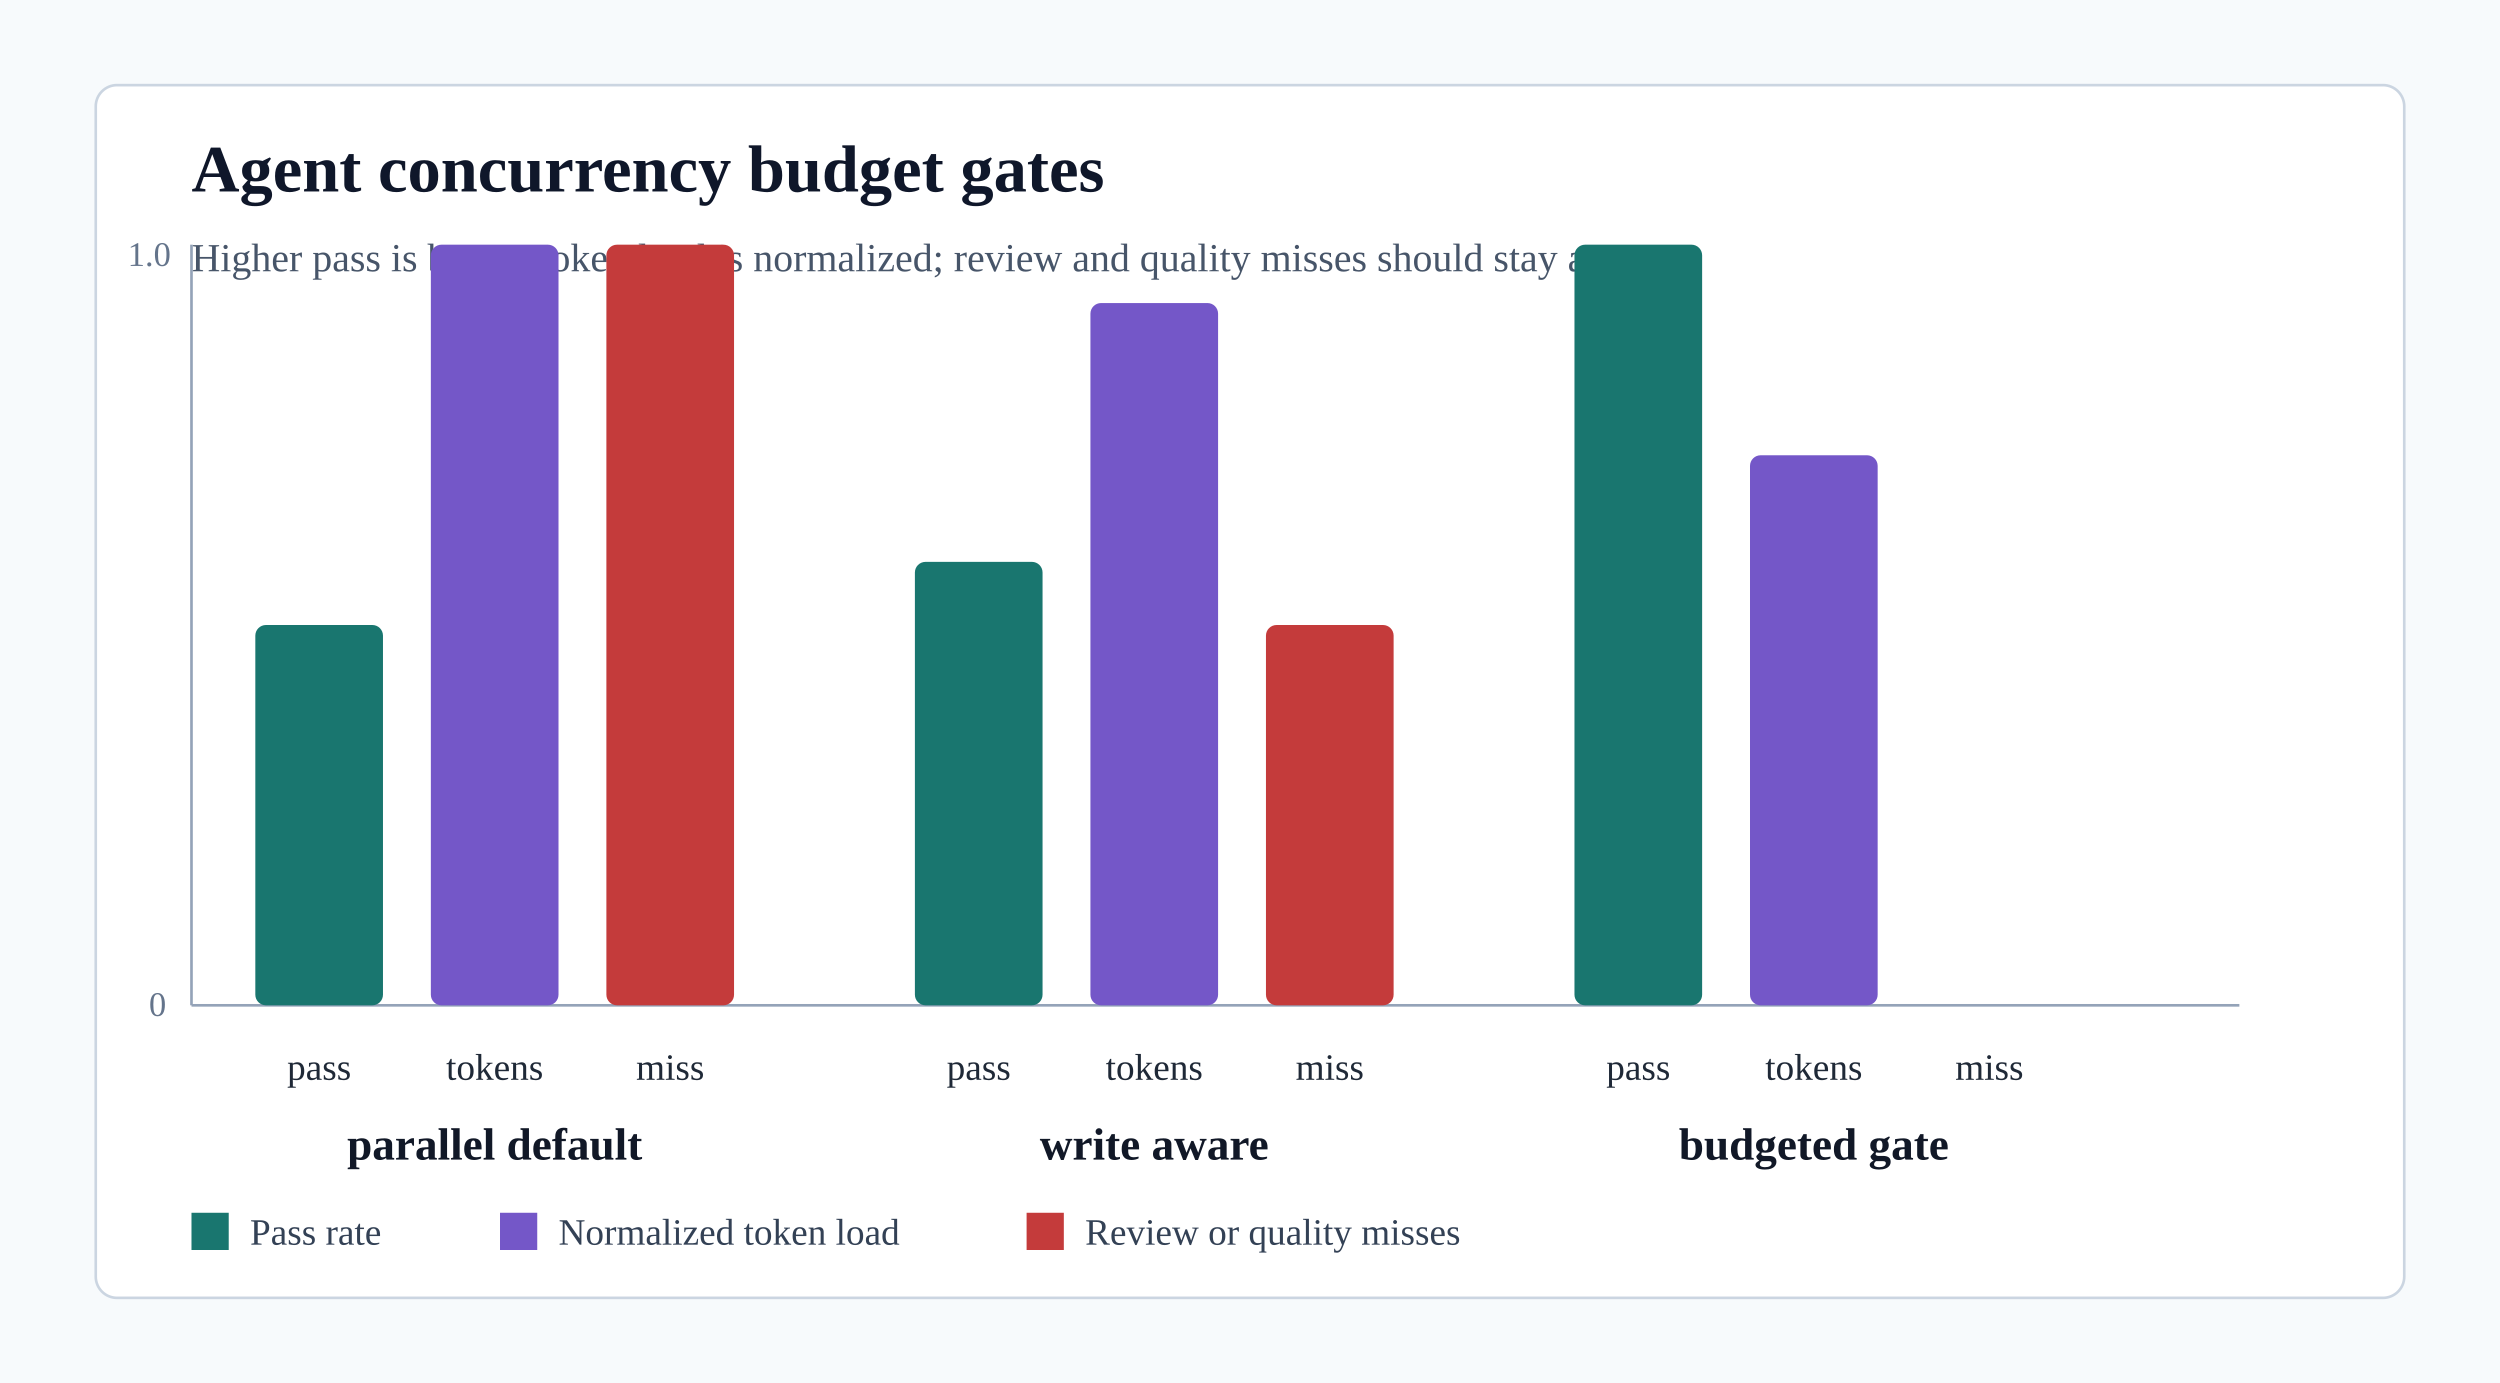
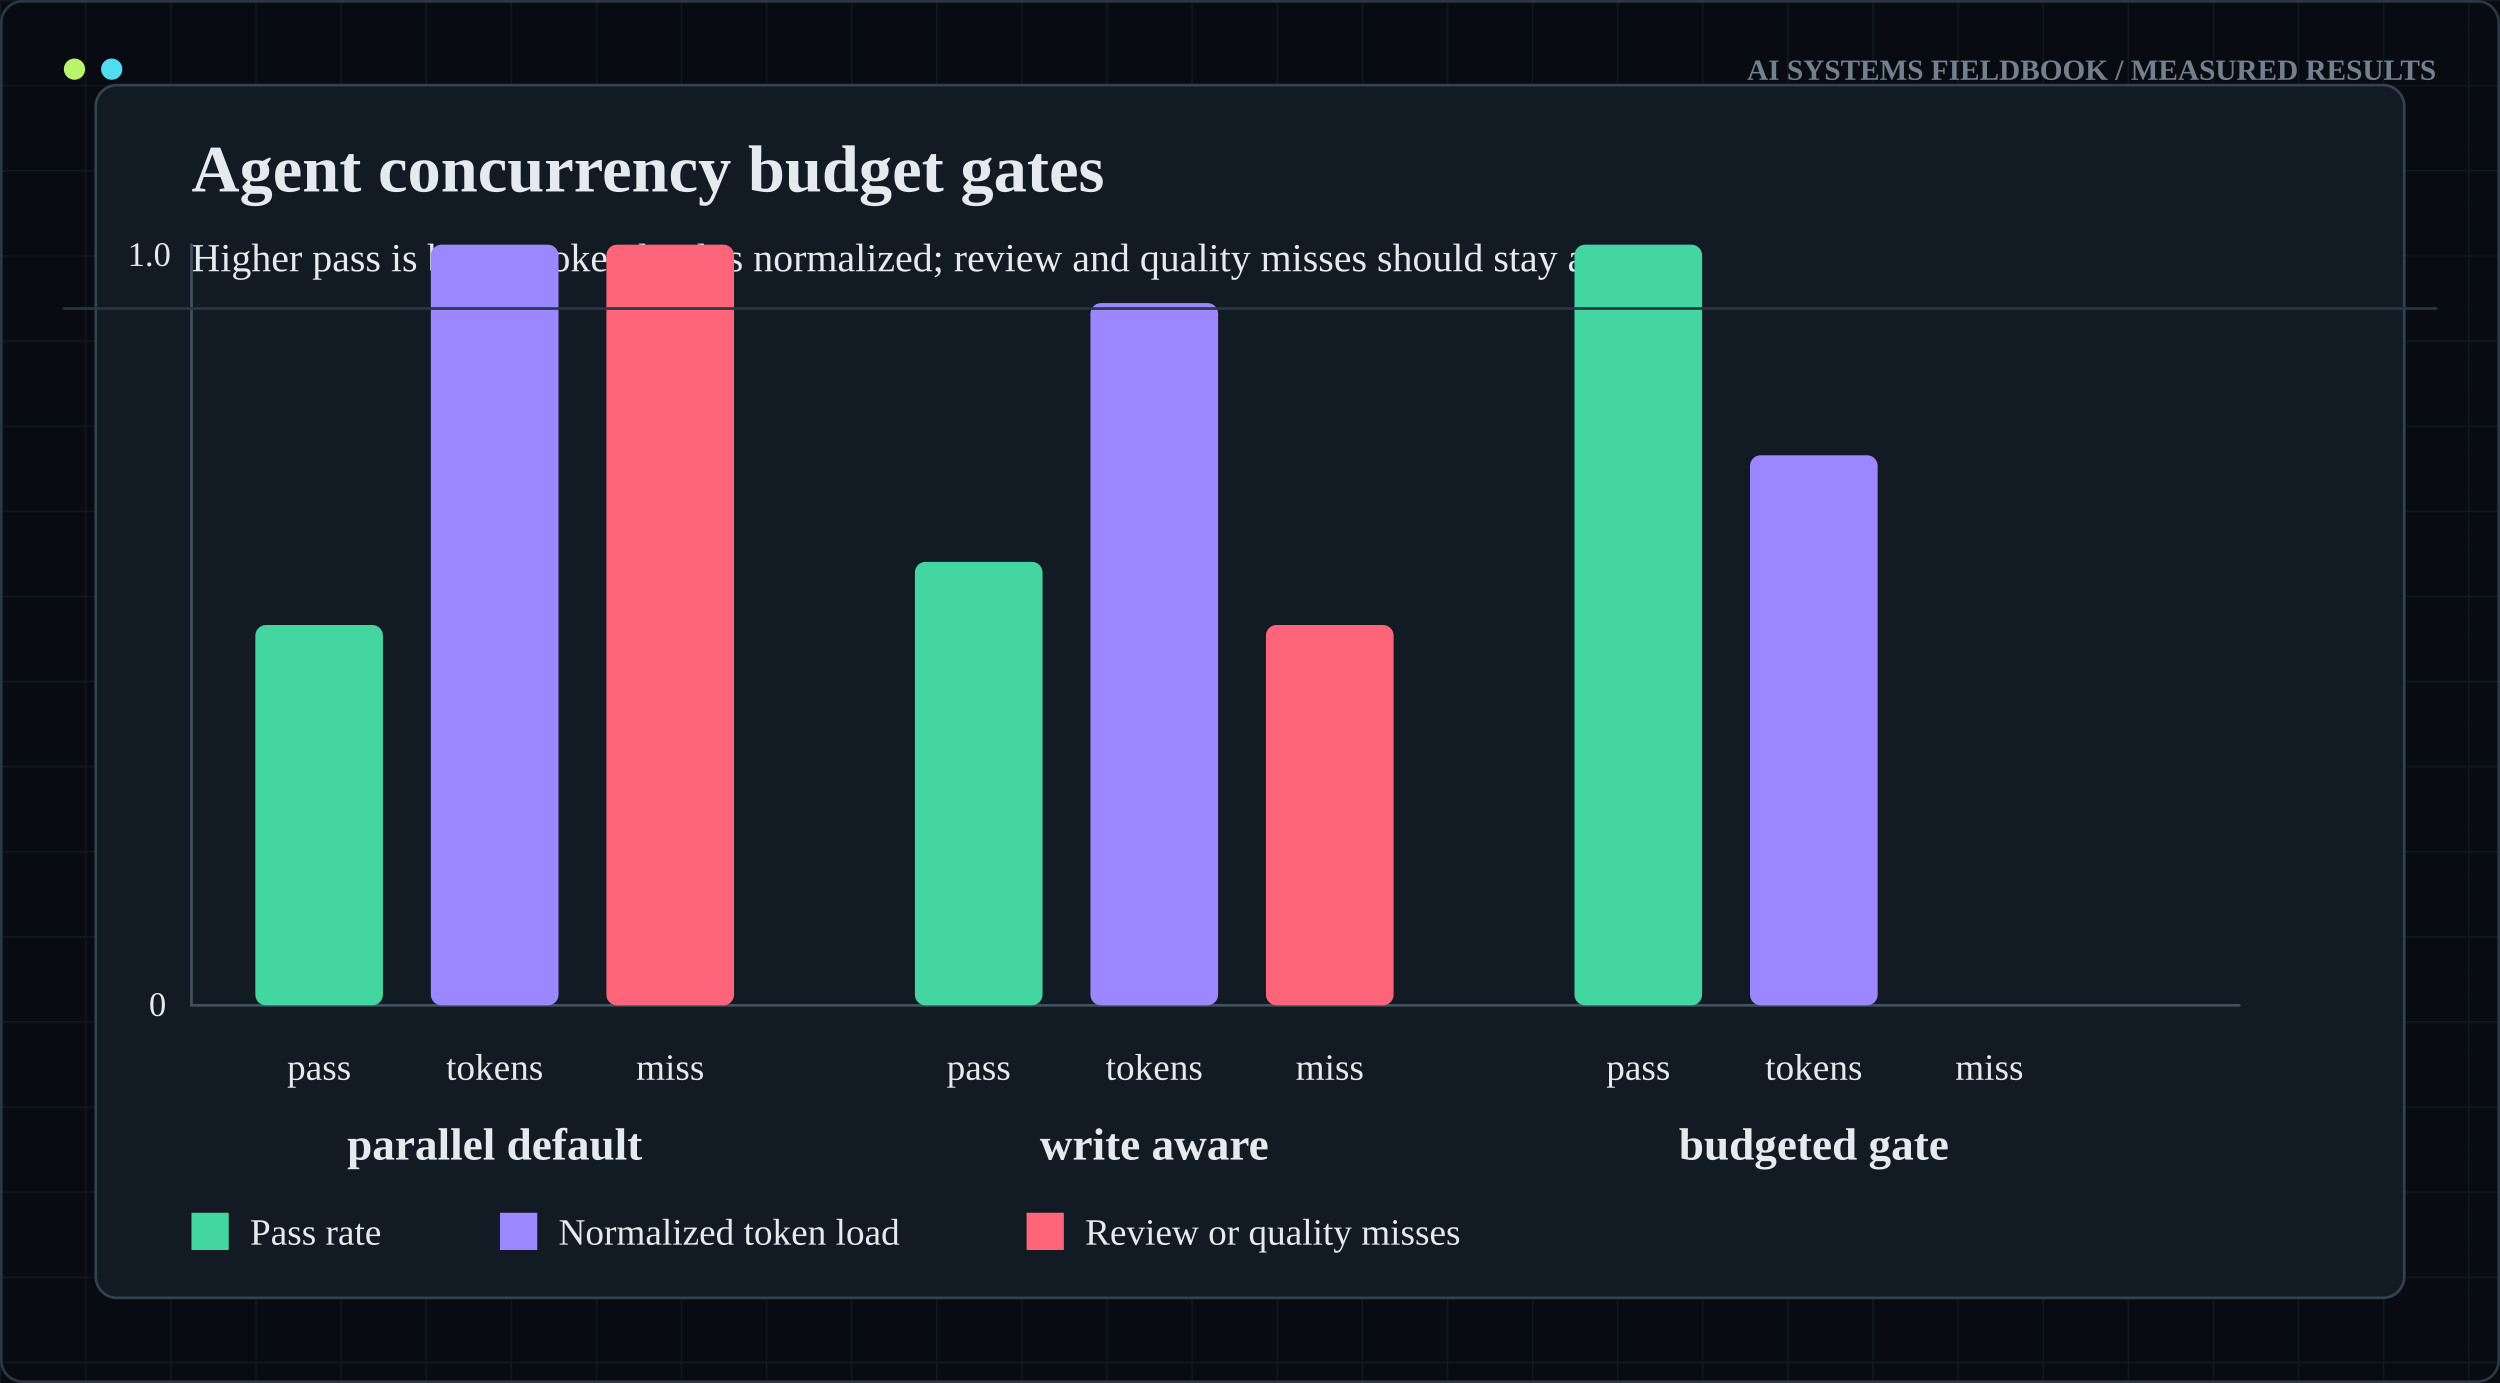
- <svg xmlns="http://www.w3.org/2000/svg" width="940" height="520" viewBox="0 0 940 520" role="img" aria-labelledby="title desc">
-   <rect width="940" height="520" fill="#f7fafc" />
-   <rect x="36" y="32" width="868" height="456" rx="8" fill="#ffffff" stroke="#cbd5e1" />
+ <svg xmlns="http://www.w3.org/2000/svg" width="940" height="520" viewBox="0 0 940 520" role="img" aria-labelledby="title desc" data-visual-quality="publication" data-visual-system="fieldbook-v2" data-text-fit="bounded">
+   <defs id="fieldbook-v2-defs">
+     <pattern id="fieldbook-grid" width="32" height="32" patternUnits="userSpaceOnUse">
+       <path d="M 32 0 L 0 0 0 32" fill="none" stroke="#27323d" stroke-width="1" />
+     </pattern>
+   </defs>
+   <g aria-hidden="true" data-fieldbook-frame="background">
+     <rect width="940" height="520" fill="#080c12" />
+     <rect width="940" height="520" fill="url(#fieldbook-grid)" opacity="0.32" />
+   </g>
+   <rect x="36" y="32" width="868" height="456" rx="8" fill="#121a23" stroke="#334250" />
  <text x="72" y="72" font-size="25" font-weight="700" fill="#0f172a">Agent concurrency budget gates</text>
  <text x="72" y="102" font-size="15" fill="#475569">Higher pass is better; token load is normalized; review and quality misses should stay at zero.</text>
-   <line x1="72" y1="378" x2="842" y2="378" stroke="#94a3b8" />
-   <line x1="72" y1="92" x2="72" y2="378" stroke="#94a3b8" />
+   <line x1="72" y1="378" x2="842" y2="378" stroke="#40515f" />
+   <line x1="72" y1="92" x2="72" y2="378" stroke="#40515f" />
  <text x="48" y="100" font-size="13" fill="#64748b">1.0</text>
  <text x="56" y="382" font-size="13" fill="#64748b">0</text>
  <g>
-     <rect x="96" y="235" width="48" height="143" rx="4" fill="#19766f" />
-     <rect x="162" y="92" width="48" height="286" rx="4" fill="#7457c8" />
-     <rect x="228" y="92" width="48" height="286" rx="4" fill="#c43b3b" />
+     <rect x="96" y="235" width="48" height="143" rx="4" fill="#43d6a0" />
+     <rect x="162" y="92" width="48" height="286" rx="4" fill="#9b87ff" />
+     <rect x="228" y="92" width="48" height="286" rx="4" fill="#ff657a" />
    <text x="120" y="406" text-anchor="middle" font-size="14" fill="#1f2937">pass</text>
    <text x="186" y="406" text-anchor="middle" font-size="14" fill="#1f2937">tokens</text>
    <text x="252" y="406" text-anchor="middle" font-size="14" fill="#1f2937">miss</text>
    <text x="186" y="436" text-anchor="middle" font-size="17" font-weight="700" fill="#111827">parallel default</text>
  </g>
  <g>
-     <rect x="344" y="211.262" width="48" height="166.738" rx="4" fill="#19766f" />
-     <rect x="410" y="113.945" width="48" height="264.055" rx="4" fill="#7457c8" />
-     <rect x="476" y="235" width="48" height="143" rx="4" fill="#c43b3b" />
+     <rect x="344" y="211.262" width="48" height="166.738" rx="4" fill="#43d6a0" />
+     <rect x="410" y="113.945" width="48" height="264.055" rx="4" fill="#9b87ff" />
+     <rect x="476" y="235" width="48" height="143" rx="4" fill="#ff657a" />
    <text x="368" y="406" text-anchor="middle" font-size="14" fill="#1f2937">pass</text>
    <text x="434" y="406" text-anchor="middle" font-size="14" fill="#1f2937">tokens</text>
    <text x="500" y="406" text-anchor="middle" font-size="14" fill="#1f2937">miss</text>
    <text x="434" y="436" text-anchor="middle" font-size="17" font-weight="700" fill="#111827">write aware</text>
  </g>
  <g>
-     <rect x="592" y="92" width="48" height="286" rx="4" fill="#19766f" />
-     <rect x="658" y="171.178" width="48" height="206.822" rx="4" fill="#7457c8" />
-     <rect x="724" y="378" width="48" height="0" rx="4" fill="#c43b3b" />
+     <rect x="592" y="92" width="48" height="286" rx="4" fill="#43d6a0" />
+     <rect x="658" y="171.178" width="48" height="206.822" rx="4" fill="#9b87ff" />
+     <rect x="724" y="378" width="48" height="0" rx="4" fill="#ff657a" />
    <text x="616" y="406" text-anchor="middle" font-size="14" fill="#1f2937">pass</text>
    <text x="682" y="406" text-anchor="middle" font-size="14" fill="#1f2937">tokens</text>
    <text x="748" y="406" text-anchor="middle" font-size="14" fill="#1f2937">miss</text>
    <text x="682" y="436" text-anchor="middle" font-size="17" font-weight="700" fill="#111827">budgeted gate</text>
  </g>
  <g transform="translate(72 456)">
-     <rect width="14" height="14" fill="#19766f" />
+     <rect width="14" height="14" fill="#43d6a0" />
    <text x="22" y="12" font-size="14" fill="#334155">Pass rate</text>
-     <rect x="116" width="14" height="14" fill="#7457c8" />
+     <rect x="116" width="14" height="14" fill="#9b87ff" />
    <text x="138" y="12" font-size="14" fill="#334155">Normalized token load</text>
-     <rect x="314" width="14" height="14" fill="#c43b3b" />
+     <rect x="314" width="14" height="14" fill="#ff657a" />
    <text x="336" y="12" font-size="14" fill="#334155">Review or quality misses</text>
  </g>
+   <style id="fieldbook-v2-theme">
+     text { fill: #e4eaed !important; font-family: Inter, system-ui, sans-serif !important; letter-spacing: 0; }
+     .title { fill: #f7faf9 !important; font-weight: 750 !important; }
+     .subtitle, .sub, .note, .axis, .legend, .body, .small { fill: #8d9aa6 !important; }
+     .label, .smallTitle, .metric, .headtext { fill: #e7edef !important; }
+     path, line, polyline { stroke-linecap: round; stroke-linejoin: round; }
+     .fieldbook-kicker { fill: #73818e !important; font-family: ui-monospace, SFMono-Regular, Consolas, monospace !important; font-size: 11px !important; font-weight: 750 !important; }
+   </style>
+   <g aria-hidden="true" data-fieldbook-frame="overlay">
+     <line x1="24" y1="116" x2="916" y2="116" stroke="#2a3641" stroke-width="1" />
+     <circle cx="28" cy="26" r="4" fill="#b8f56a" />
+     <circle cx="42" cy="26" r="4" fill="#52dcef" />
+     <text class="fieldbook-kicker" x="916" y="30" text-anchor="end">AI SYSTEMS FIELDBOOK / MEASURED RESULTS</text>
+     <rect x="0.5" y="0.5" width="939" height="519" rx="8" fill="none" stroke="#2b3742" stroke-width="1" />
+   </g>
</svg>
